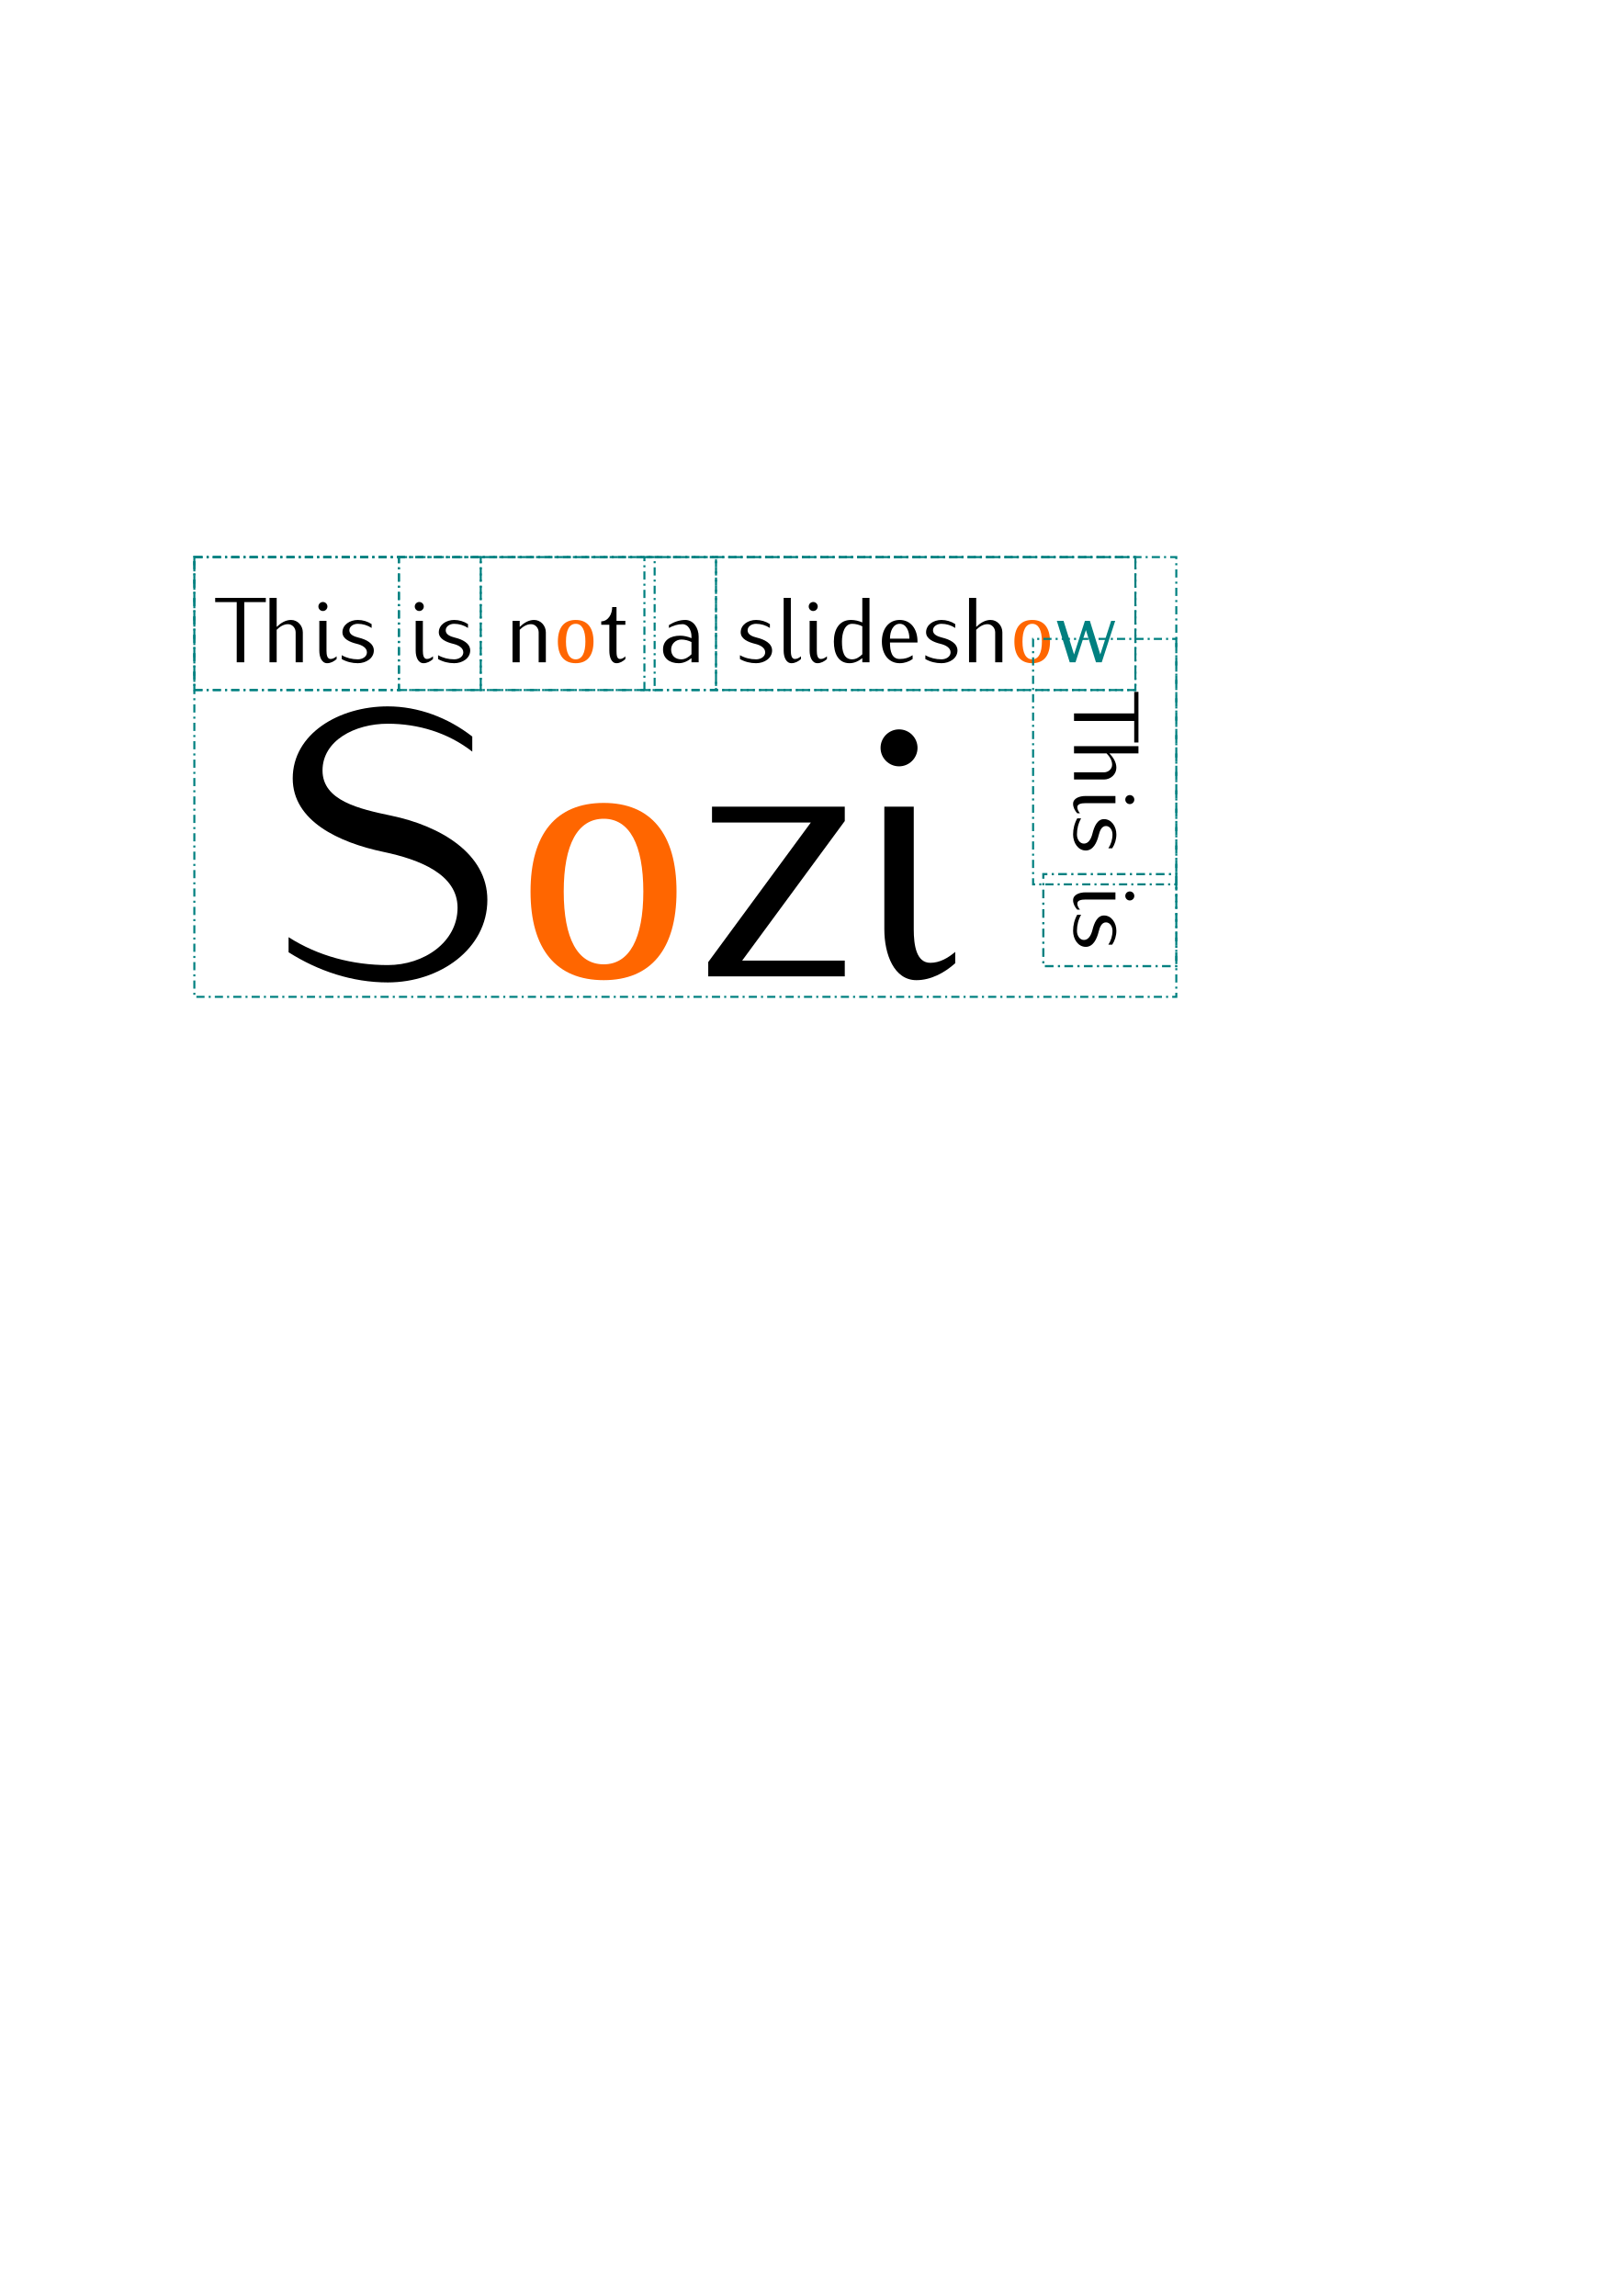
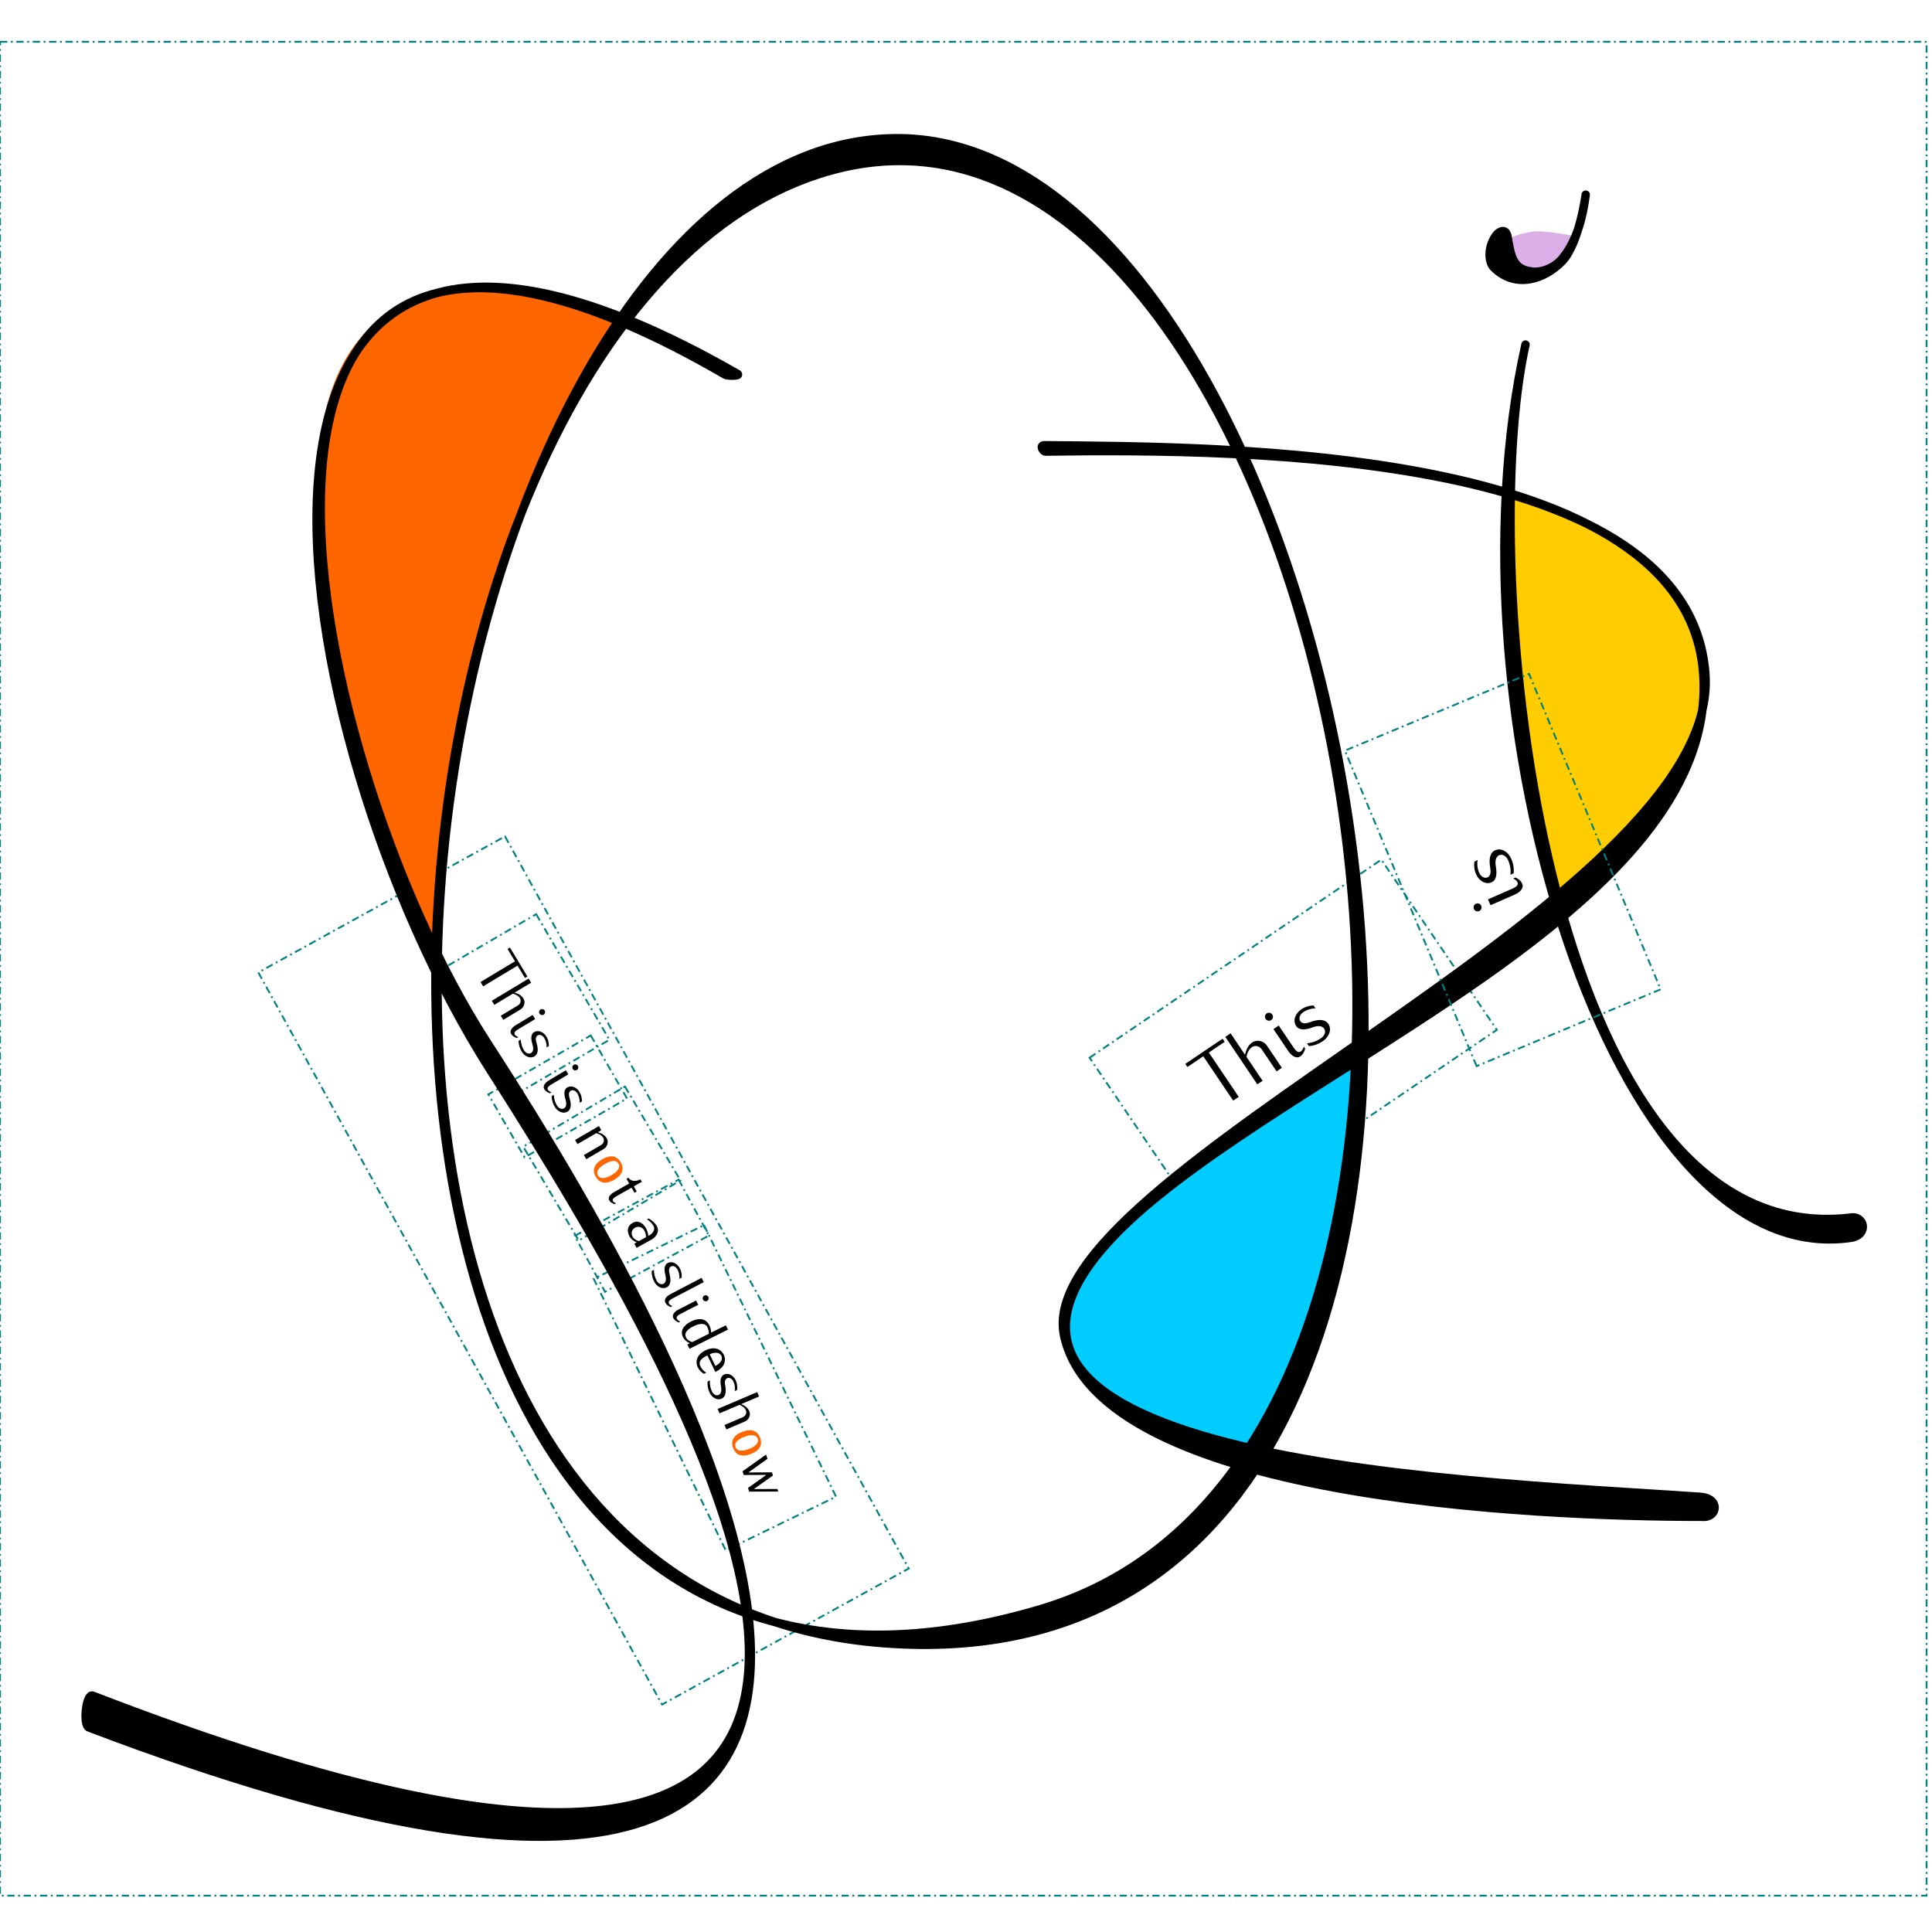
- <svg xmlns="http://www.w3.org/2000/svg" xmlns:ns1="http://sozi.baierouge.fr" width="210mm" height="297mm" id="svg2" version="1.1">
-   <defs id="defs4" />
-   <g id="layer1">
-     <g style="font-size:45px;font-style:normal;font-variant:normal;font-weight:normal;font-stretch:normal;line-height:125%;letter-spacing:0px;word-spacing:0px;fill:#000000;fill-opacity:1;stroke:none;font-family:Iwona;-inkscape-font-specification:Iwona" id="text2985">
-       <path d="m 129.936,294.361 0,-2.07 -24.75,0 0,2.07 10.53,0 0,29.43 3.69,0 0,-29.43 10.53,0 m 18.09,29.43 0,-14.625 c 0,-3.285 -2.52,-6.075 -5.76,-6.075 -2.7,0 -5.085,1.53 -7.02,3.42 l 0,-14.22 -3.51,0 0,31.5 3.51,0 0,-15.885 c 1.53,-1.53 3.42,-2.745 5.535,-2.745 2.115,0 3.735,1.845 3.735,4.005 l 0,14.625 3.51,0" style="" id="path3177" />
-       <path d="m 164.548,322.216 0,-1.35 c -0.855,0.72 -1.845,1.305 -2.97,1.305 -1.665,0 -1.98,-2.07 -1.98,-4.005 l 0,-14.625 -3.51,0 0,14.625 c 0,3.015 1.17,6.075 3.825,6.075 1.71,0 3.33,-0.855 4.635,-2.025 m -4.5,-25.695 c 0,-1.215 -0.99,-2.205 -2.205,-2.205 -1.215,0 -2.205,0.99 -2.205,2.205 0,1.215 0.99,2.205 2.205,2.205 1.215,0 2.205,-0.99 2.205,-2.205" style="" id="path3179" />
-       <path d="m 182.738,318.031 c 0,-3.555 -3.78,-5.4 -7.47,-6.3 -2.16,-0.54 -4.5,-1.44 -4.5,-3.555 0,-1.935 1.98,-3.195 4.14,-3.195 2.385,0 4.77,0.72 6.75,2.025 l 0,-1.89 c -1.98,-1.305 -4.365,-2.025 -6.75,-2.025 -3.915,0 -7.515,2.385 -7.515,6.03 0,3.285 3.645,4.815 7.11,5.67 2.385,0.585 4.86,1.845 4.86,4.14 0,2.115 -2.16,3.42 -4.455,3.42 -2.79,0 -5.49,-0.675 -7.875,-2.025 l 0,1.89 c 2.385,1.35 5.085,2.025 7.875,2.025 4.05,0 7.83,-2.43 7.83,-6.21" style="" id="path3181" />
-       <path d="m 211.658,322.216 0,-1.35 c -0.855,0.72 -1.845,1.305 -2.97,1.305 -1.665,0 -1.98,-2.07 -1.98,-4.005 l 0,-14.625 -3.51,0 0,14.625 c 0,3.015 1.17,6.075 3.825,6.075 1.71,0 3.33,-0.855 4.635,-2.025 m -4.5,-25.695 c 0,-1.215 -0.99,-2.205 -2.205,-2.205 -1.215,0 -2.205,0.99 -2.205,2.205 0,1.215 0.99,2.205 2.205,2.205 1.215,0 2.205,-0.99 2.205,-2.205" style="" id="path3183" />
-       <path d="m 229.847,318.031 c 0,-3.555 -3.78,-5.4 -7.47,-6.3 -2.16,-0.54 -4.5,-1.44 -4.5,-3.555 0,-1.935 1.98,-3.195 4.14,-3.195 2.385,0 4.77,0.72 6.75,2.025 l 0,-1.89 c -1.98,-1.305 -4.365,-2.025 -6.75,-2.025 -3.915,0 -7.515,2.385 -7.515,6.03 0,3.285 3.645,4.815 7.11,5.67 2.385,0.585 4.86,1.845 4.86,4.14 0,2.115 -2.16,3.42 -4.455,3.42 -2.79,0 -5.49,-0.675 -7.875,-2.025 l 0,1.89 c 2.385,1.35 5.085,2.025 7.875,2.025 4.05,0 7.83,-2.43 7.83,-6.21" style="" id="path3185" />
-       <path d="m 266.822,323.791 0,-14.625 c 0,-3.285 -2.52,-6.075 -5.76,-6.075 -2.7,0 -5.085,1.53 -7.02,3.42 l 0,-2.97 -3.51,0 0,20.25 3.51,0 0,-15.885 c 1.53,-1.53 3.42,-2.745 5.535,-2.745 2.115,0 3.735,1.845 3.735,4.005 l 0,14.625 3.51,0" style="" id="path3187" />
-       <path d="m 290.113,313.666 c 0,-6.885 -3.06,-10.575 -8.685,-10.575 -5.67,0 -8.73,3.69 -8.73,10.575 0,6.885 3.06,10.575 8.73,10.575 5.625,0 8.685,-3.69 8.685,-10.575 m -3.96,0 c 0,5.625 -1.665,8.685 -4.725,8.685 -3.105,0 -4.77,-3.06 -4.77,-8.685 0,-5.625 1.665,-8.685 4.77,-8.685 3.06,0 4.725,3.06 4.725,8.685" style="fill:#ff6600" id="path3189" />
-       <path d="m 305.687,322.216 0,-1.35 c -0.72,0.72 -1.575,1.305 -2.61,1.305 -1.62,0 -1.71,-2.115 -1.71,-4.005 l 0,-12.735 4.32,0 0,-1.89 -4.32,0 0,-6.75 -2.115,0 c 0,3.6 -2.07,6.975 -5.355,6.975 l 0,1.665 3.96,0 0,12.735 c 0,2.97 0.945,6.075 3.51,6.075 1.665,0 3.105,-0.9 4.32,-2.025" style="" id="path3191" />
-       <path d="m 341.519,323.791 0,-12.6 c 0,-4.23 -2.61,-8.1 -6.525,-8.1 -2.88,0 -5.58,0.99 -8.01,2.52 l 0,1.395 c 2.025,-1.125 4.275,-1.845 6.615,-1.845 2.79,0 4.41,2.97 4.41,6.03 l 0,0.81 c -1.755,-0.765 -3.645,-1.215 -5.535,-1.215 -4.815,0 -8.37,2.205 -8.37,6.75 0,4.32 3.15,6.705 7.695,6.705 2.295,0 4.41,-1.035 6.21,-2.475 l 0,2.025 3.51,0 m -3.51,-3.915 c -1.35,1.35 -3.015,2.475 -4.95,2.475 -3.015,0 -4.995,-1.845 -4.995,-4.815 0,-2.745 2.25,-4.86 4.995,-4.86 1.71,0 3.42,0.45 4.95,1.215 l 0,5.985" style="" id="path3193" />
-       <path d="m 377.415,318.031 c 0,-3.555 -3.78,-5.4 -7.47,-6.3 -2.16,-0.54 -4.5,-1.44 -4.5,-3.555 0,-1.935 1.98,-3.195 4.14,-3.195 2.385,0 4.77,0.72 6.75,2.025 l 0,-1.89 c -1.98,-1.305 -4.365,-2.025 -6.75,-2.025 -3.915,0 -7.515,2.385 -7.515,6.03 0,3.285 3.645,4.815 7.11,5.67 2.385,0.585 4.86,1.845 4.86,4.14 0,2.115 -2.16,3.42 -4.455,3.42 -2.79,0 -5.49,-0.675 -7.875,-2.025 l 0,1.89 c 2.385,1.35 5.085,2.025 7.875,2.025 4.05,0 7.83,-2.43 7.83,-6.21" style="" id="path3195" />
-       <path d="m 391.531,322.216 0,-1.35 c -0.855,0.72 -1.845,1.305 -2.97,1.305 -1.665,0 -1.98,-2.07 -1.98,-4.005 l 0,-25.875 -3.51,0 0,25.875 c 0,3.015 1.17,6.075 3.825,6.075 1.71,0 3.33,-0.855 4.635,-2.025" style="" id="path3197" />
-       <path d="m 404.226,322.216 0,-1.35 c -0.855,0.72 -1.845,1.305 -2.97,1.305 -1.665,0 -1.98,-2.07 -1.98,-4.005 l 0,-14.625 -3.51,0 0,14.625 c 0,3.015 1.17,6.075 3.825,6.075 1.71,0 3.33,-0.855 4.635,-2.025 m -4.5,-25.695 c 0,-1.215 -0.99,-2.205 -2.205,-2.205 -1.215,0 -2.205,0.99 -2.205,2.205 0,1.215 0.99,2.205 2.205,2.205 1.215,0 2.205,-0.99 2.205,-2.205" style="" id="path3199" />
-       <path d="m 425.025,323.791 0,-31.5 -3.51,0 0,12.015 c -1.755,-0.765 -3.645,-1.215 -5.535,-1.215 -5.625,0 -8.37,4.5 -8.37,10.575 0,5.985 2.25,10.575 7.695,10.575 2.295,0 4.41,-1.035 6.21,-2.475 l 0,2.025 3.51,0 m -3.51,-3.915 c -1.35,1.35 -3.015,2.475 -4.95,2.475 -4.095,0 -4.995,-3.96 -4.995,-8.685 0,-4.23 1.305,-8.685 4.995,-8.685 1.71,0 3.42,0.45 4.95,1.215 l 0,13.68" style="" id="path3201" />
-       <path d="m 448.492,314.116 0,-0.45 c 0,-6.345 -3.465,-10.575 -8.685,-10.575 -5.265,0 -8.73,4.23 -8.73,10.575 0,6.345 3.465,10.575 8.73,10.575 2.25,0 4.455,-0.72 6.3,-2.025 l 0,-1.89 c -2.115,1.35 -3.825,1.845 -6.3,1.845 -3.825,0 -4.77,-3.645 -4.77,-8.055 l 13.455,0 m -3.96,-1.89 -9.495,0 c 0,-3.6 1.53,-7.245 4.77,-7.245 3.195,0 4.725,3.645 4.725,7.245" style="" id="path3203" />
-       <path d="m 468.031,318.031 c 0,-3.555 -3.78,-5.4 -7.47,-6.3 -2.16,-0.54 -4.5,-1.44 -4.5,-3.555 0,-1.935 1.98,-3.195 4.14,-3.195 2.385,0 4.77,0.72 6.75,2.025 l 0,-1.89 c -1.98,-1.305 -4.365,-2.025 -6.75,-2.025 -3.915,0 -7.515,2.385 -7.515,6.03 0,3.285 3.645,4.815 7.11,5.67 2.385,0.585 4.86,1.845 4.86,4.14 0,2.115 -2.16,3.42 -4.455,3.42 -2.79,0 -5.49,-0.675 -7.875,-2.025 l 0,1.89 c 2.385,1.35 5.085,2.025 7.875,2.025 4.05,0 7.83,-2.43 7.83,-6.21" style="" id="path3205" />
-       <path d="m 489.976,323.791 0,-14.625 c 0,-3.285 -2.52,-6.075 -5.76,-6.075 -2.7,0 -5.085,1.53 -7.02,3.42 l 0,-14.22 -3.51,0 0,31.5 3.51,0 0,-15.885 c 1.53,-1.53 3.42,-2.745 5.535,-2.745 2.115,0 3.735,1.845 3.735,4.005 l 0,14.625 3.51,0" style="" id="path3207" />
-       <path d="m 513.268,313.666 c 0,-6.885 -3.06,-10.575 -8.685,-10.575 -5.67,0 -8.73,3.69 -8.73,10.575 0,6.885 3.06,10.575 8.73,10.575 5.625,0 8.685,-3.69 8.685,-10.575 m -3.96,0 c 0,5.625 -1.665,8.685 -4.725,8.685 -3.105,0 -4.77,-3.06 -4.77,-8.685 0,-5.625 1.665,-8.685 4.77,-8.685 3.06,0 4.725,3.06 4.725,8.685" style="fill:#ff6600" id="path3209" />
-       <path d="m 545.132,303.541 -1.98,0 -5.31,16.425 -5.085,-16.425 -2.43,0 -5.31,16.425 -5.13,-16.425 -3.285,0 6.3,20.25 2.835,0 5.085,-15.75 4.905,15.75 2.835,0 6.57,-20.25" style="fill:#008080" id="path3211" />
+ <svg xmlns="http://www.w3.org/2000/svg" xmlns:ns1="http://sozi.baierouge.fr" width="1062.992" height="1062.992" id="svg2" version="1.1">
+   <defs id="defs4">
+     </defs>
+   <g id="layer1" transform="translate(0,10.63123)">
+     <g style="font-size:33.793px;font-style:normal;font-variant:normal;font-weight:normal;font-stretch:normal;line-height:125%;letter-spacing:0px;word-spacing:0px;fill:#000000;fill-opacity:1;stroke:none;font-family:Iwona;-inkscape-font-specification:Iwona" id="text2985">
+       <path d="m 288.839,527.428 1.332,-0.802 -9.588,-15.922 -1.332,0.802 4.079,6.774 -18.933,11.401 1.43,2.374 18.933,-11.401 4.079,6.774 m -11.924,23.039 9.408,-5.666 c 2.113,-1.273 2.932,-3.975 1.677,-6.059 -1.046,-1.737 -2.954,-2.678 -4.92,-3.191 l 9.148,-5.509 -1.36,-2.258 -20.264,12.203 1.36,2.258 10.219,-6.154 c 1.577,0.392 3.091,1.137 3.91,2.497 0.819,1.361 0.26,3.118 -1.129,3.954 l -9.408,5.666 1.36,2.258" style="stroke:none" id="path5103" />
+       <path d="m 284.342,560.486 0.868,-0.523 c -0.794,-0.271 -1.554,-0.681 -1.99,-1.405 -0.645,-1.071 0.564,-2.076 1.809,-2.826 l 9.407,-5.667 -1.36,-2.258 -9.407,5.667 c -1.939,1.168 -3.454,3.107 -2.425,4.815 0.663,1.1 1.84,1.811 3.099,2.197 m 14.784,-12.852 c 0.782,-0.471 1.035,-1.491 0.564,-2.273 -0.471,-0.782 -1.491,-1.035 -2.273,-0.564 -0.782,0.471 -1.035,1.491 -0.564,2.273 0.471,0.782 1.491,1.035 2.273,0.564" style="stroke:none" id="path5105" />
+       <path d="m 294.078,570.577 c 2.288,-1.375 2.013,-4.522 1.165,-7.245 -0.488,-1.599 -0.814,-3.453 0.547,-4.272 1.245,-0.749 2.822,0.038 3.658,1.428 0.923,1.535 1.382,3.349 1.308,5.128 l 1.216,-0.731 c 0.074,-1.779 -0.385,-3.593 -1.308,-5.128 -1.515,-2.52 -4.442,-3.914 -6.788,-2.504 -2.114,1.271 -1.689,4.209 -0.899,6.77 0.546,1.761 0.693,3.842 -0.784,4.73 -1.361,0.818 -3.037,-0.067 -3.925,-1.544 -1.079,-1.796 -1.69,-3.795 -1.743,-5.852 l -1.216,0.731 c 0.054,2.057 0.664,4.056 1.743,5.852 1.567,2.607 4.593,4.099 7.026,2.637" style="stroke:none" id="path5107" />
+       <path d="m 302.549,590.86 0.871,-0.519 c -0.793,-0.274 -1.552,-0.688 -1.984,-1.413 -0.641,-1.074 0.573,-2.073 1.821,-2.818 l 9.431,-5.628 -1.351,-2.263 -9.431,5.628 c -1.944,1.16 -3.467,3.092 -2.446,4.804 0.658,1.103 1.833,1.818 3.089,2.21 m 14.838,-12.789 c 0.784,-0.468 1.041,-1.487 0.573,-2.27 -0.468,-0.784 -1.487,-1.041 -2.27,-0.573 -0.784,0.468 -1.041,1.487 -0.573,2.27 0.468,0.784 1.487,1.041 2.27,0.573" style="stroke:none" id="path5109" />
+       <path d="m 312.229,601.002 c 2.296,-1.363 2.038,-4.511 1.205,-7.239 -0.479,-1.602 -0.795,-3.458 0.571,-4.269 1.25,-0.742 2.822,0.054 3.65,1.449 0.914,1.54 1.363,3.356 1.279,5.135 l 1.221,-0.724 c 0.084,-1.779 -0.365,-3.595 -1.279,-5.135 -1.5,-2.528 -4.42,-3.939 -6.774,-2.542 -2.121,1.259 -1.712,4.199 -0.937,6.765 0.536,1.764 0.671,3.846 -0.811,4.725 -1.366,0.811 -3.036,-0.084 -3.916,-1.566 -1.069,-1.802 -1.668,-3.804 -1.711,-5.862 l -1.221,0.724 c 0.042,2.058 0.641,4.06 1.711,5.862 1.552,2.615 4.57,4.125 7.011,2.676" style="stroke:none" id="path5111" />
+       <path d="m 322.567,627.157 9.483,-5.539 c 2.13,-1.244 2.985,-3.935 1.758,-6.036 -1.023,-1.751 -2.918,-2.718 -4.876,-3.257 l 1.926,-1.125 -1.329,-2.276 -13.131,7.669 1.329,2.276 10.301,-6.016 c 1.572,0.413 3.075,1.178 3.876,2.55 0.801,1.371 0.218,3.121 -1.182,3.939 l -9.483,5.539 1.329,2.276" style="stroke:none" id="path5113" />
+       <path d="m 337.905,638.505 c 4.479,-2.583 5.732,-5.958 3.622,-9.617 -2.127,-3.689 -5.675,-4.295 -10.154,-1.712 -4.479,2.583 -5.732,5.958 -3.605,9.646 2.11,3.659 5.658,4.266 10.137,1.683 m -1.485,-2.576 c -3.659,2.11 -6.275,2.175 -7.422,0.184 -1.165,-2.02 0.201,-4.251 3.861,-6.361 3.659,-2.11 6.275,-2.175 7.439,-0.155 1.148,1.991 -0.218,4.222 -3.878,6.332" style="fill:#ff6600" id="path5115" />
+       <path d="m 338.138,651.879 0.881,-0.502 c -0.737,-0.202 -1.437,-0.543 -1.822,-1.218 -0.602,-1.057 0.744,-1.902 1.978,-2.605 l 8.309,-4.734 1.606,2.819 1.233,-0.703 -1.606,-2.819 4.404,-2.509 -0.786,-1.38 c -2.349,1.338 -5.321,1.242 -6.542,-0.901 l -1.086,0.619 1.472,2.584 -8.309,4.734 c -1.938,1.104 -3.613,2.875 -2.659,4.548 0.619,1.086 1.741,1.691 2.927,2.066" style="stroke:none" id="path5117" />
+       <path d="m 350.249,675.946 8.275,-4.589 c 2.778,-1.541 4.369,-4.664 2.943,-7.235 -1.049,-1.891 -2.682,-3.304 -4.572,-4.343 l -0.916,0.508 c 1.476,0.92 2.769,2.136 3.621,3.672 1.016,1.832 -0.344,3.978 -2.354,5.092 l -0.532,0.295 c -0.137,-1.431 -0.53,-2.836 -1.218,-4.077 -1.754,-3.162 -4.496,-4.694 -7.481,-3.038 -2.837,1.573 -3.256,4.511 -1.601,7.495 0.836,1.507 2.286,2.519 3.887,3.177 l -1.33,0.738 1.278,2.305 m 1.293,-3.731 c -1.378,-0.395 -2.723,-1.079 -3.428,-2.349 -1.098,-1.98 -0.608,-3.952 1.343,-5.034 1.803,-1 4.011,-0.292 5.011,1.51 0.623,1.123 0.95,2.41 1.005,3.693 l -3.93,2.18" style="stroke:none" id="path5119" />
+       <path d="m 366.883,697.621 c 2.355,-1.258 2.239,-4.415 1.529,-7.177 -0.407,-1.622 -0.639,-3.49 0.762,-4.239 1.282,-0.685 2.817,0.181 3.581,1.611 0.844,1.58 1.211,3.414 1.048,5.187 l 1.252,-0.669 c 0.164,-1.773 -0.204,-3.608 -1.048,-5.187 -1.386,-2.593 -4.239,-4.133 -6.654,-2.843 -2.176,1.163 -1.899,4.118 -1.239,6.716 0.457,1.787 0.498,3.872 -1.022,4.684 -1.401,0.749 -3.03,-0.22 -3.842,-1.74 -0.987,-1.848 -1.496,-3.875 -1.446,-5.932 l -1.252,0.669 c -0.05,2.057 0.459,4.085 1.446,5.932 1.433,2.682 4.381,4.326 6.884,2.988" style="stroke:none" id="path5121" />
+       <path d="m 369.038,708.5 0.898,-0.47 c -0.777,-0.318 -1.511,-0.773 -1.903,-1.521 -0.58,-1.108 0.687,-2.038 1.974,-2.713 l 17.213,-9.016 -1.223,-2.335 -17.213,9.016 c -2.006,1.051 -3.634,2.895 -2.708,4.661 0.596,1.138 1.729,1.917 2.962,2.378" style="stroke:none" id="path5123" />
+       <path d="m 373.408,716.982 0.901,-0.464 c -0.775,-0.324 -1.505,-0.784 -1.892,-1.535 -0.572,-1.112 0.702,-2.033 1.994,-2.698 l 9.766,-5.024 -1.206,-2.344 -9.766,5.024 c -2.013,1.036 -3.655,2.868 -2.743,4.641 0.587,1.142 1.715,1.93 2.945,2.399 m 15.612,-11.832 c 0.811,-0.417 1.132,-1.419 0.715,-2.23 -0.417,-0.811 -1.419,-1.132 -2.23,-0.715 -0.811,0.417 -1.132,1.419 -0.715,2.23 0.417,0.811 1.419,1.132 2.23,0.715" style="stroke:none" id="path5125" />
+       <path d="m 379.37,731.48 21.16,-10.574 -1.178,-2.358 -8.071,4.033 c -0.075,-1.436 -0.407,-2.856 -1.042,-4.126 -1.888,-3.779 -5.833,-4.112 -9.913,-2.073 -4.02,2.009 -6.348,5.061 -4.52,8.719 0.77,1.542 2.176,2.615 3.747,3.341 l -1.36,0.68 1.178,2.358 m 1.452,-3.672 c -1.36,-0.454 -2.675,-1.194 -3.324,-2.494 -1.375,-2.751 0.983,-4.685 4.157,-6.271 2.841,-1.42 6.272,-2.039 7.511,0.44 0.574,1.149 0.846,2.448 0.846,3.733 l -9.189,4.592" style="stroke:none" id="path5127" />
+       <path d="m 393.572,744.221 0.305,-0.146 c 4.298,-2.056 6.041,-5.774 4.35,-9.31 -1.706,-3.567 -5.694,-4.543 -9.993,-2.488 -4.298,2.056 -6.041,5.774 -4.335,9.341 0.729,1.524 1.931,2.785 3.413,3.612 l 1.28,-0.612 c -1.6,-0.995 -2.489,-1.993 -3.291,-3.67 -1.239,-2.591 0.924,-4.412 3.911,-5.841 l 4.36,9.115 m -0.003,-3.295 -3.077,-6.432 c 2.439,-1.166 5.404,-1.311 6.454,0.884 1.035,2.164 -0.938,4.382 -3.377,5.548" style="stroke:none" id="path5129" />
+       <path d="m 397.06,758.907 c 2.43,-1.106 2.515,-4.263 1.982,-7.065 -0.303,-1.644 -0.416,-3.524 1.03,-4.182 1.323,-0.602 2.8,0.359 3.472,1.836 0.742,1.63 0.992,3.484 0.716,5.243 l 1.292,-0.588 c 0.276,-1.759 0.026,-3.613 -0.716,-5.243 -1.218,-2.676 -3.968,-4.394 -6.459,-3.26 -2.245,1.022 -2.157,3.989 -1.663,6.623 0.342,1.812 0.251,3.896 -1.318,4.61 -1.446,0.658 -3.009,-0.412 -3.723,-1.981 -0.868,-1.907 -1.247,-3.962 -1.066,-6.012 l -1.292,0.588 c -0.181,2.05 0.198,4.105 1.066,6.012 1.26,2.768 4.097,4.596 6.68,3.42" style="stroke:none" id="path5131" />
+       <path d="m 399.647,775.83 10.102,-4.308 c 2.269,-0.968 3.454,-3.53 2.5,-5.768 -0.795,-1.865 -2.555,-3.062 -4.43,-3.842 l 9.823,-4.189 -1.034,-2.425 -21.759,9.278 1.034,2.425 10.973,-4.679 c 1.508,0.606 2.904,1.554 3.527,3.015 0.623,1.461 -0.174,3.123 -1.666,3.76 l -10.102,4.308 1.034,2.425" style="stroke:none" id="path5133" />
+       <path d="m 413.156,789.35 c 4.82,-1.871 6.571,-5.016 5.042,-8.954 -1.541,-3.969 -4.956,-5.108 -9.776,-3.237 -4.82,1.871 -6.571,5.016 -5.03,8.986 1.529,3.938 4.944,5.077 9.763,3.205 m -1.076,-2.772 c -3.938,1.529 -6.532,1.195 -7.364,-0.947 -0.844,-2.174 0.846,-4.171 4.783,-5.7 3.938,-1.529 6.532,-1.195 7.376,0.979 0.832,2.142 -0.858,4.139 -4.796,5.668" style="fill:#ff6600" id="path5135" />
+       <path d="m 428.202,810.009 -0.465,-1.412 -12.963,0.066 10.524,-7.481 -0.57,-1.733 -12.963,0.066 10.513,-7.513 -0.771,-2.343 -12.967,9.245 0.665,2.022 12.428,-0.068 -10.085,7.194 0.665,2.022 15.987,-0.064" style="" id="path5137" />
    </g>
-     <rect ry="0" rx="0" y="272.362" x="95" height="65" width="100" id="rect2993" style="fill:none;stroke:#008080;stroke-width:1;stroke-miterlimit:4;stroke-opacity:1;stroke-dasharray:4, 2, 1, 2;stroke-dashoffset:0" class="sozi-frame" ns1:title="This" ns1:sequence="1" ns1:hide="true" ns1:timeout-enable="true" ns1:timeout-ms="1500" ns1:transition-duration-ms="1000" ns1:transition-profile="accelerate-decelerate" />
-     <rect ns1:transition-profile="linear" ns1:transition-duration-ms="0" ns1:timeout-ms="1500" ns1:timeout-enable="true" ns1:hide="true" ns1:sequence="2" ns1:title="is" class="sozi-frame" style="fill:none;stroke:#008080;stroke-width:1;stroke-miterlimit:4;stroke-opacity:1;stroke-dasharray:4, 2, 1, 2;stroke-dashoffset:0" id="rect3765" width="40" height="65" x="195" y="272.362" rx="0" ry="0" />
-     <rect ns1:transition-profile="linear" ns1:transition-duration-ms="0" ns1:timeout-ms="1500" ns1:timeout-enable="true" ns1:hide="true" ns1:sequence="3" ns1:title="not" class="sozi-frame" ry="0" rx="0" y="272.362" x="235" height="65" width="85" id="rect3767" style="fill:none;stroke:#008080;stroke-width:1;stroke-miterlimit:4;stroke-opacity:1;stroke-dasharray:4, 2, 1, 2;stroke-dashoffset:0" />
-     <rect style="fill:none;stroke:#008080;stroke-width:1;stroke-miterlimit:4;stroke-opacity:1;stroke-dasharray:4, 2, 1, 2;stroke-dashoffset:0" id="rect3769" width="35" height="65" x="315" y="272.362" rx="0" ry="0" class="sozi-frame" ns1:title="a" ns1:sequence="4" ns1:hide="true" ns1:timeout-enable="true" ns1:timeout-ms="1500" ns1:transition-duration-ms="0" ns1:transition-profile="linear" />
-     <rect ns1:transition-profile="linear" ns1:transition-duration-ms="0" ns1:timeout-ms="2000" ns1:timeout-enable="true" ns1:hide="true" ns1:sequence="5" ns1:title="slideshow" class="sozi-frame" ry="0" rx="0" y="272.362" x="350" height="65" width="205" id="rect3771" style="fill:none;stroke:#008080;stroke-width:1;stroke-miterlimit:4;stroke-opacity:1;stroke-dasharray:4, 2, 1, 2;stroke-dashoffset:0" />
-     <g transform="matrix(0,1,-1,0,0,0)" style="font-size:45px;font-style:normal;font-variant:normal;font-weight:normal;font-stretch:normal;line-height:125%;letter-spacing:0px;word-spacing:0px;fill:#000000;fill-opacity:1;stroke:none;font-family:Iwona;-inkscape-font-specification:Iwona" id="text2989">
-       <path d="m 363.012,-554.43 0,-2.07 -24.75,0 0,2.07 10.53,0 0,29.43 3.69,0 0,-29.43 10.53,0 m 18.09,29.43 0,-14.625 c 0,-3.285 -2.52,-6.075 -5.76,-6.075 -2.7,0 -5.085,1.53 -7.02,3.42 l 0,-14.22 -3.51,0 0,31.5 3.51,0 0,-15.885 c 1.53,-1.53 3.42,-2.745 5.535,-2.745 2.115,0 3.735,1.845 3.735,4.005 l 0,14.625 3.51,0" style="" id="path3166" />
-       <path d="m 397.625,-526.575 0,-1.35 c -0.855,0.72 -1.845,1.305 -2.97,1.305 -1.665,0 -1.98,-2.07 -1.98,-4.005 l 0,-14.625 -3.51,0 0,14.625 c 0,3.015 1.17,6.075 3.825,6.075 1.71,0 3.33,-0.855 4.635,-2.025 m -4.5,-25.695 c 0,-1.215 -0.99,-2.205 -2.205,-2.205 -1.215,0 -2.205,0.99 -2.205,2.205 0,1.215 0.99,2.205 2.205,2.205 1.215,0 2.205,-0.99 2.205,-2.205" style="" id="path3168" />
-       <path d="m 415.814,-530.76 c 0,-3.555 -3.78,-5.4 -7.47,-6.3 -2.16,-0.54 -4.5,-1.44 -4.5,-3.555 0,-1.935 1.98,-3.195 4.14,-3.195 2.385,0 4.77,0.72 6.75,2.025 l 0,-1.89 c -1.98,-1.305 -4.365,-2.025 -6.75,-2.025 -3.915,0 -7.515,2.385 -7.515,6.03 0,3.285 3.645,4.815 7.11,5.67 2.385,0.585 4.86,1.845 4.86,4.14 0,2.115 -2.16,3.42 -4.455,3.42 -2.79,0 -5.49,-0.675 -7.875,-2.025 l 0,1.89 c 2.385,1.35 5.085,2.025 7.875,2.025 4.05,0 7.83,-2.43 7.83,-6.21" style="" id="path3170" />
-       <path d="m 444.734,-526.575 0,-1.35 c -0.855,0.72 -1.845,1.305 -2.97,1.305 -1.665,0 -1.98,-2.07 -1.98,-4.005 l 0,-14.625 -3.51,0 0,14.625 c 0,3.015 1.17,6.075 3.825,6.075 1.71,0 3.33,-0.855 4.635,-2.025 m -4.5,-25.695 c 0,-1.215 -0.99,-2.205 -2.205,-2.205 -1.215,0 -2.205,0.99 -2.205,2.205 0,1.215 0.99,2.205 2.205,2.205 1.215,0 2.205,-0.99 2.205,-2.205" style="" id="path3172" />
-       <path d="m 462.923,-530.76 c 0,-3.555 -3.78,-5.4 -7.47,-6.3 -2.16,-0.54 -4.5,-1.44 -4.5,-3.555 0,-1.935 1.98,-3.195 4.14,-3.195 2.385,0 4.77,0.72 6.75,2.025 l 0,-1.89 c -1.98,-1.305 -4.365,-2.025 -6.75,-2.025 -3.915,0 -7.515,2.385 -7.515,6.03 0,3.285 3.645,4.815 7.11,5.67 2.385,0.585 4.86,1.845 4.86,4.14 0,2.115 -2.16,3.42 -4.455,3.42 -2.79,0 -5.49,-0.675 -7.875,-2.025 l 0,1.89 c 2.385,1.35 5.085,2.025 7.875,2.025 4.05,0 7.83,-2.43 7.83,-6.21" style="" id="path3174" />
+     <rect ry="0" rx="0" y="-6.802" x="573.932" height="65" width="80" id="rect2993" style="fill:none;stroke:#008080;stroke-width:1;stroke-miterlimit:4;stroke-opacity:1;stroke-dasharray:4, 2, 1, 2;stroke-dashoffset:0" class="sozi-frame" ns1:title="This" ns1:sequence="1" ns1:hide="true" ns1:timeout-enable="true" ns1:timeout-ms="1500" ns1:transition-duration-ms="1000" ns1:transition-profile="accelerate-decelerate" transform="matrix(0.503761,0.8638431,-0.8638431,0.503761,0,0)" />
+     <rect ns1:transition-profile="linear" ns1:transition-duration-ms="0" ns1:timeout-ms="1500" ns1:timeout-enable="true" ns1:hide="true" ns1:sequence="2" ns1:title="is" class="sozi-frame" style="fill:none;stroke:#008080;stroke-width:1;stroke-miterlimit:4;stroke-opacity:1;stroke-dasharray:4, 2, 1, 2;stroke-dashoffset:0" id="rect3765" width="40" height="65" x="646.701" y="-3.06" rx="0" ry="0" transform="matrix(0.4985154,0.8668809,-0.8668809,0.4985154,0,0)" />
+     <rect ns1:transition-profile="linear" ns1:transition-duration-ms="0" ns1:timeout-ms="1500" ns1:timeout-enable="true" ns1:hide="true" ns1:sequence="3" ns1:title="not" class="sozi-frame" ry="0" rx="0" y="2.845" x="680.454" height="65" width="60" id="rect3767" style="fill:none;stroke:#008080;stroke-width:1;stroke-miterlimit:4;stroke-opacity:1;stroke-dasharray:4, 2, 1, 2;stroke-dashoffset:0" transform="matrix(0.5089193,0.8608143,-0.8608143,0.5089193,0,0)" />
+     <rect style="fill:none;stroke:#008080;stroke-width:1;stroke-miterlimit:4;stroke-opacity:1;stroke-dasharray:4, 2, 1, 2;stroke-dashoffset:0" id="rect3769" width="35" height="65" x="739.179" y="-24.288" rx="0" ry="0" class="sozi-frame" ns1:title="a" ns1:sequence="4" ns1:hide="true" ns1:timeout-enable="true" ns1:timeout-ms="1500" ns1:transition-duration-ms="0" ns1:transition-profile="linear" transform="matrix(0.4762361,0.8793175,-0.8793175,0.4762361,0,0)" />
+     <rect ns1:transition-profile="linear" ns1:transition-duration-ms="0" ns1:timeout-ms="2000" ns1:timeout-enable="true" ns1:hide="true" ns1:sequence="5" ns1:title="slideshow" class="sozi-frame" ry="0" rx="0" y="-58.164" x="766.067" height="67.479" width="166.102" id="rect3771" style="fill:none;stroke:#008080;stroke-width:1;stroke-miterlimit:4;stroke-opacity:1;stroke-dasharray:4, 2, 1, 2;stroke-dashoffset:0" transform="matrix(0.4373605,0.8992863,-0.8992863,0.4373605,0,0)" />
+     <g transform="matrix(0.8291896,-0.5589674,0.5589674,0.8291896,0,0)" style="font-size:45px;font-style:normal;font-variant:normal;font-weight:normal;font-stretch:normal;line-height:125%;letter-spacing:0px;word-spacing:0px;fill:#000000;fill-opacity:1;stroke:none;font-family:Iwona;-inkscape-font-specification:Iwona" id="text2989">
+       <path d="m 244.27,843.143 0,-2.07 -24.75,0 0,2.07 10.53,0 0,29.43 3.69,0 0,-29.43 10.53,0 m 18.09,29.43 0,-14.625 c 0,-3.285 -2.52,-6.075 -5.76,-6.075 -2.7,0 -5.085,1.53 -7.02,3.42 l 0,-14.22 -3.51,0 0,31.5 3.51,0 0,-15.885 c 1.53,-1.53 3.42,-2.745 5.535,-2.745 2.115,0 3.735,1.845 3.735,4.005 l 0,14.625 3.51,0" style="" id="path5096" />
+       <path d="m 278.883,870.998 0,-1.35 c -0.855,0.72 -1.845,1.305 -2.97,1.305 -1.665,0 -1.98,-2.07 -1.98,-4.005 l 0,-14.625 -3.51,0 0,14.625 c 0,3.015 1.17,6.075 3.825,6.075 1.71,0 3.33,-0.855 4.635,-2.025 m -4.5,-25.695 c 0,-1.215 -0.99,-2.205 -2.205,-2.205 -1.215,0 -2.205,0.99 -2.205,2.205 0,1.215 0.99,2.205 2.205,2.205 1.215,0 2.205,-0.99 2.205,-2.205" style="" id="path5098" />
+       <path d="m 297.072,866.813 c 0,-3.555 -3.78,-5.4 -7.47,-6.3 -2.16,-0.54 -4.5,-1.44 -4.5,-3.555 0,-1.935 1.98,-3.195 4.14,-3.195 2.385,0 4.77,0.72 6.75,2.025 l 0,-1.89 c -1.98,-1.305 -4.365,-2.025 -6.75,-2.025 -3.915,0 -7.515,2.385 -7.515,6.03 0,3.285 3.645,4.815 7.11,5.67 2.385,0.585 4.86,1.845 4.86,4.14 0,2.115 -2.16,3.42 -4.455,3.42 -2.79,0 -5.49,-0.675 -7.875,-2.025 l 0,1.89 c 2.385,1.35 5.085,2.025 7.875,2.025 4.05,0 7.83,-2.43 7.83,-6.21" style="" id="path5100" />
    </g>
-     <rect ns1:transition-profile="accelerate-decelerate" ns1:transition-duration-ms="1000" ns1:timeout-ms="1500" ns1:timeout-enable="true" ns1:hide="true" ns1:sequence="7" ns1:title="This" class="sozi-frame" transform="matrix(0,1,-1,0,0,0)" style="fill:none;stroke:#008080;stroke-width:1;stroke-miterlimit:4;stroke-opacity:1;stroke-dasharray:4, 2, 1, 2;stroke-dashoffset:0" id="rect3773" width="120" height="70" x="312.362" y="-575" rx="0" ry="0" />
-     <rect transform="matrix(0,1,-1,0,0,0)" ry="0" rx="0" y="-575" x="427.362" height="65" width="45" id="rect3775" style="fill:none;stroke:#008080;stroke-width:1.061;stroke-miterlimit:4;stroke-opacity:1;stroke-dasharray:4.243, 2.121, 1.061, 2.121;stroke-dashoffset:0" class="sozi-frame" ns1:title="is" ns1:sequence="8" ns1:hide="true" ns1:timeout-enable="true" ns1:timeout-ms="1500" ns1:transition-duration-ms="1000" ns1:transition-profile="accelerate-decelerate" />
-     <g style="font-size:184.379px;font-style:normal;font-variant:normal;font-weight:normal;font-stretch:normal;line-height:125%;letter-spacing:0px;word-spacing:0px;fill:#000000;fill-opacity:1;stroke:none;font-family:Iwona;-inkscape-font-specification:Iwona" id="text3777">
-       <path d="m 238.23,439.933 c 0,-22.679 -23.047,-36.138 -46.832,-41.117 -15.857,-3.319 -33.741,-7.375 -33.741,-22.125 0,-14.566 15.672,-22.863 31.898,-22.863 14.935,0 29.501,4.425 41.301,13.644 l 0,-7.375 c -11.8,-9.219 -26.366,-14.75 -41.301,-14.75 -23.969,0 -46.464,13.46 -46.464,35.216 0,20.835 22.494,31.344 44.435,35.954 17.516,3.688 36.138,10.878 36.138,27.288 0,16.778 -16.41,28.026 -34.11,28.026 -17.147,0 -34.11,-4.425 -48.492,-13.644 l 0,7.375 c 14.566,9.219 31.16,14.75 48.492,14.75 25.444,0 48.676,-16.41 48.676,-40.379" style="" id="path3157" />
-       <path d="m 330.694,435.877 c 0,-28.21 -12.538,-43.329 -35.585,-43.329 -23.232,0 -35.77,15.119 -35.77,43.329 0,28.21 12.538,43.329 35.77,43.329 23.047,0 35.585,-15.119 35.585,-43.329 m -16.225,0 c 0,23.047 -6.822,35.585 -19.36,35.585 -12.722,0 -19.544,-12.538 -19.544,-35.585 0,-23.047 6.822,-35.585 19.544,-35.585 12.538,0 19.36,12.538 19.36,35.585" style="fill:#ff6600" id="path3159" />
-       <path d="m 412.944,477.362 0,-7.744 -50.151,0 50.151,-68.22 0,-7.006 -64.901,0 0,7.744 48.307,0 -50.151,68.22 0,7.006 66.745,0" style="" id="path3161" />
-       <path d="m 466.944,470.909 0,-5.531 c -3.503,2.95 -7.56,5.347 -12.169,5.347 -6.822,0 -8.113,-8.481 -8.113,-16.41 l 0,-59.923 -14.382,0 0,59.923 c 0,12.353 4.794,24.891 15.672,24.891 7.006,0 13.644,-3.503 18.991,-8.297 m -18.438,-105.28 c 0,-4.978 -4.056,-9.035 -9.035,-9.035 -4.978,0 -9.035,4.056 -9.035,9.035 0,4.978 4.056,9.035 9.035,9.035 4.978,0 9.035,-4.056 9.035,-9.035" style="" id="path3163" />
+     <rect ns1:transition-profile="accelerate-decelerate" ns1:transition-duration-ms="1000" ns1:timeout-ms="1500" ns1:timeout-enable="true" ns1:hide="true" ns1:sequence="7" ns1:title="This" class="sozi-frame" transform="matrix(0.8273471,-0.5616909,0.5616909,0.8273471,0,0)" style="fill:none;stroke:#008080;stroke-width:1;stroke-miterlimit:4;stroke-opacity:1;stroke-dasharray:4, 2, 1, 2;stroke-dashoffset:0" id="rect3773" width="194.013" height="113.174" x="175.067" y="809.418" rx="0" ry="0" />
+     <rect ns1:transition-profile="accelerate-decelerate" ns1:transition-duration-ms="1000" ns1:timeout-ms="5000" ns1:timeout-enable="true" ns1:hide="true" ns1:sequence="9" ns1:title="Sozi" class="sozi-frame" style="fill:none;stroke:#008080;stroke-width:1;stroke-miterlimit:4;stroke-opacity:1;stroke-dasharray:4, 2, 1, 2;stroke-dashoffset:0" id="rect3787" width="1060" height="1020" x="-6.1035153e-05" y="12.361" rx="0" ry="0" />
+     <rect style="fill:none;stroke:#008080;stroke-width:1;stroke-miterlimit:4;stroke-opacity:1;stroke-dasharray:4, 2, 1, 2;stroke-dashoffset:0" id="rect4308" width="460" height="155" x="527.842" y="-26.204" rx="0" ry="0" class="sozi-frame" ns1:title="This is not a slideshow" ns1:sequence="6" ns1:hide="true" ns1:timeout-enable="true" ns1:timeout-ms="1000" ns1:transition-duration-ms="1000" ns1:transition-profile="accelerate-decelerate" transform="matrix(0.4829251,0.8756616,-0.8756616,0.4829251,0,0)" />
+     <g transform="matrix(2.31854,0,0,2.31854,-683.9555,-1044.672)" id="layer1-8">
+       <path id="path3007" d="m 664.997,654.794 c -0.972,-3.167 -3.597,-16.138 -5.089,-25.142 -2.991,-18.056 -4.383,-32.977 -5.101,-54.675 -0.282,-8.54 -1.216,-10.815 -0.536,-10.815 2.828,0 17.86,7.48 24.005,11.561 12.377,8.22 18.926,18.741 19.579,31.453 0.244,4.756 0.138,5.721 -1.029,9.344 -2.686,8.342 -7.545,18.743 -17.971,29.159 -3.615,3.612 -9.349,9.594 -10.783,10.783 -2.237,1.855 -2.84,-0.896 -3.076,-1.668 z" style="fill:#ffcc00;fill-opacity:1;stroke:#ffcc00;stroke-width:0.999;stroke-linecap:round;stroke-linejoin:miter;stroke-miterlimit:4;stroke-opacity:1;stroke-dasharray:none;stroke-dashoffset:0" />
+       <path id="path3792" d="m 392.35,654.339 c -21.019,-49.201 -27.208,-97.821 -15.4,-120.968 6.897,-13.519 20.884,-19.676 38.81,-17.085 8.177,1.182 23.926,4.341 25.375,5.712 0.385,0.365 -3.384,3.52 -5.321,6.576 -4.776,7.535 -13.599,25.792 -17.819,36.871 -11.081,29.091 -18.251,66.199 -20.591,101.765 -0.206,3.137 -0.46,-2.118 -5.054,-12.872 z" style="fill:#ff6600;fill-opacity:1;stroke:#ff6600;stroke-width:2;stroke-linecap:round;stroke-linejoin:miter;stroke-miterlimit:4;stroke-opacity:1;stroke-dasharray:none;stroke-dashoffset:0" />
+       <path id="path3800" d="m 659.678,501.377 c -2.325,0.183 -4.636,0.778 -6.73,1.811 -1.196,0.629 -2.55,1.56 -2.645,3.036 -0.053,2.064 1.388,3.955 3.285,4.676 2.246,0.883 4.801,0.664 7.042,-0.112 3.304,-1.228 5.792,-4.038 7.279,-7.165 0.179,-0.509 0.936,-1.394 -0.086,-1.282 -2.661,-0.426 -5.33,-0.917 -8.031,-0.968 l -0.114,0.003 z" style="fill:#ddafe9;fill-opacity:1;stroke:#ddafe9;stroke-width:1px;stroke-linecap:butt;stroke-linejoin:miter;stroke-opacity:1" />
+       <path id="path3794" d="m 578.81,789.721 c -23.323,-8.157 -33.497,-20.51 -31.224,-32.626 1.494,-7.962 12.515,-20.844 29.785,-34.676 9.861,-7.898 35.842,-26.236 40.584,-29.12 1.147,-0.698 0.193,2.995 -0.379,10.869 -2.196,30.236 -6.654,51.981 -15.236,71.453 -3.721,8.442 -8.505,18.892 -9.624,18.763 -0.359,-0.041 -6.183,-1.671 -9.888,-2.967 z" style="fill:#00ccff;fill-opacity:1;stroke:#00ccff;stroke-opacity:1" />
+       <path id="path2985" d="m 411.317,699.863 c -49.81,-78.024 -78.304,-243.653 58.487,-165.265 1.437,0.615 -2.086,0.678 -2.729,0.304 -135.879,-78.946 -100.532,90.204 -56.682,158.172 28.571,44.286 168.571,262.857 -94.286,162.857 -1.502,-0.542 -0.7,-8.167 0.905,-7.547 239.715,92.644 144.116,-70.497 94.305,-148.52 z" style="fill:#000000;stroke:#000000;stroke-width:2;stroke-linecap:butt;stroke-linejoin:round;stroke-miterlimit:4;stroke-opacity:1;stroke-dasharray:none" />
+       <path id="path2989" d="m 699.183,605.899 c -3.853,-54.402 -114.732,-53.822 -156.291,-54.254 -1.329,-0.022 -0.36,1.51 0.187,1.502 48.4,-0.674 152.456,0.086 156.599,52.56 4.286,54.286 -160.714,118.795 -152.143,157.366 8.571,38.571 111.429,42.857 151.429,42.857 3.571,0.357 4.418,-4.408 -0.55,-4.747 -58.31,-3.976 -206.021,-8.742 -128.513,-71.455 44.367,-35.898 132.986,-71.523 129.282,-123.829 z" style="fill:#000000;stroke:#000000;stroke-width:2;stroke-linecap:butt;stroke-linejoin:round;stroke-miterlimit:4;stroke-opacity:1;stroke-dasharray:none" />
+       <path id="path2991" d="m 733.916,734.959 c -73.614,8.332 -88.588,-155.096 -76.908,-207.2 -19.517,87.164 20.403,220.492 77.348,211.951 4.167,-0.758 3.095,-5.508 -0.44,-4.75 z" style="fill:#000000;stroke:#000000;stroke-width:2;stroke-linecap:butt;stroke-linejoin:round;stroke-miterlimit:4;stroke-opacity:1;stroke-dasharray:none" />
+       <path id="path3763" d="m 665.675,508.008 c 4.134,-4.234 5.659,-16.149 5.63,-15.92 -0.682,5.324 -2.024,10.798 -5.42,15.069 -2.264,2.882 -5.896,3.591 -7.486,3.24 -4.661,-0.502 -4.916,-4.184 -5.652,-8.236 -0.105,-0.576 -0.553,-2.231 -2.4,-0.712 -2.289,2.555 -2.324,6.593 -0.856,8.033 5.234,5.135 12.051,2.76 16.185,-1.474 z" style="fill:#000000;stroke:#000000;stroke-width:2;stroke-linecap:butt;stroke-linejoin:round;stroke-miterlimit:4;stroke-opacity:1;stroke-dasharray:none" />
+       <path d="m 493.66,486.078 c 117.777,-29.79 182.701,302.045 48.133,341.811 -193.819,57.275 -172.173,-310.437 -48.133,-341.811 z m 13.687,-7.291 c -115.061,1.207 -170.542,344.389 -2.668,357.143 182.478,13.863 117.729,-358.35 2.668,-357.143 z" style="fill:#000000;stroke:#000000;stroke-width:2;stroke-linecap:butt;stroke-linejoin:miter;stroke-miterlimit:4;stroke-opacity:1;stroke-dasharray:none" id="path3846" />
    </g>
-     <rect ns1:transition-profile="accelerate-decelerate" ns1:transition-duration-ms="1000" ns1:timeout-ms="5000" ns1:timeout-enable="true" ns1:hide="true" ns1:sequence="9" ns1:title="Sozi" class="sozi-frame" style="fill:none;stroke:#008080;stroke-width:1;stroke-miterlimit:4;stroke-opacity:1;stroke-dasharray:4, 2, 1, 2;stroke-dashoffset:0" id="rect3787" width="480" height="215" x="95" y="272.362" rx="0" ry="0" />
-     <rect style="fill:none;stroke:#008080;stroke-width:1;stroke-miterlimit:4;stroke-opacity:1;stroke-dasharray:4, 2, 1, 2;stroke-dashoffset:0" id="rect4308" width="460" height="65" x="95" y="272.362" rx="0" ry="0" class="sozi-frame" ns1:title="This is not a slideshow" ns1:sequence="6" ns1:hide="true" ns1:timeout-enable="true" ns1:timeout-ms="1000" ns1:transition-duration-ms="1000" ns1:transition-profile="accelerate-decelerate" />
+     <path style="fill:none;stroke:none;stroke-width:1px;stroke-linecap:butt;stroke-linejoin:miter;stroke-opacity:1" d="m 260,532.992 c 60,100 160,260 160,330" id="path3153" transform="translate(0,-10.63123)" />
+     <g transform="matrix(-0.4017628,-0.9157438,0.9157438,-0.4017628,0,0)" style="font-size:45px;font-style:normal;font-variant:normal;font-weight:normal;font-stretch:normal;line-height:125%;letter-spacing:0px;word-spacing:0px;fill:#000000;fill-opacity:1;stroke:none;font-family:Iwona;-inkscape-font-specification:Iwona" id="text3183">
+       <path d="m -767.365,573.855 0,-1.35 c -0.855,0.72 -1.845,1.305 -2.97,1.305 -1.665,0 -1.98,-2.07 -1.98,-4.005 l 0,-14.625 -3.51,0 0,14.625 c 0,3.015 1.17,6.075 3.825,6.075 1.71,0 3.33,-0.855 4.635,-2.025 m -4.5,-25.695 c 0,-1.215 -0.99,-2.205 -2.205,-2.205 -1.215,0 -2.205,0.99 -2.205,2.205 0,1.215 0.99,2.205 2.205,2.205 1.215,0 2.205,-0.99 2.205,-2.205" style="" id="path5091" />
+       <path d="m -749.176,569.67 c 0,-3.555 -3.78,-5.4 -7.47,-6.3 -2.16,-0.54 -4.5,-1.44 -4.5,-3.555 0,-1.935 1.98,-3.195 4.14,-3.195 2.385,0 4.77,0.72 6.75,2.025 l 0,-1.89 c -1.98,-1.305 -4.365,-2.025 -6.75,-2.025 -3.915,0 -7.515,2.385 -7.515,6.03 0,3.285 3.645,4.815 7.11,5.67 2.385,0.585 4.86,1.845 4.86,4.14 0,2.115 -2.16,3.42 -4.455,3.42 -2.79,0 -5.49,-0.675 -7.875,-2.025 l 0,1.89 c 2.385,1.35 5.085,2.025 7.875,2.025 4.05,0 7.83,-2.43 7.83,-6.21" style="" id="path5093" />
+     </g>
+     <rect ry="0" rx="0" y="527.995" x="-844.397" height="109.73" width="188.108" id="rect4875" style="fill:none;stroke:#008080;stroke-width:1;stroke-miterlimit:4;stroke-opacity:1;stroke-dasharray:4, 2, 1, 2;stroke-dashoffset:0" transform="matrix(-0.3850762,-0.9228848,0.9228848,-0.3850762,0,0)" class="sozi-frame" ns1:title="is" ns1:sequence="8" ns1:hide="true" ns1:timeout-enable="true" ns1:timeout-ms="1500" ns1:transition-duration-ms="1000" ns1:transition-profile="accelerate-decelerate" />
  </g>
</svg>
